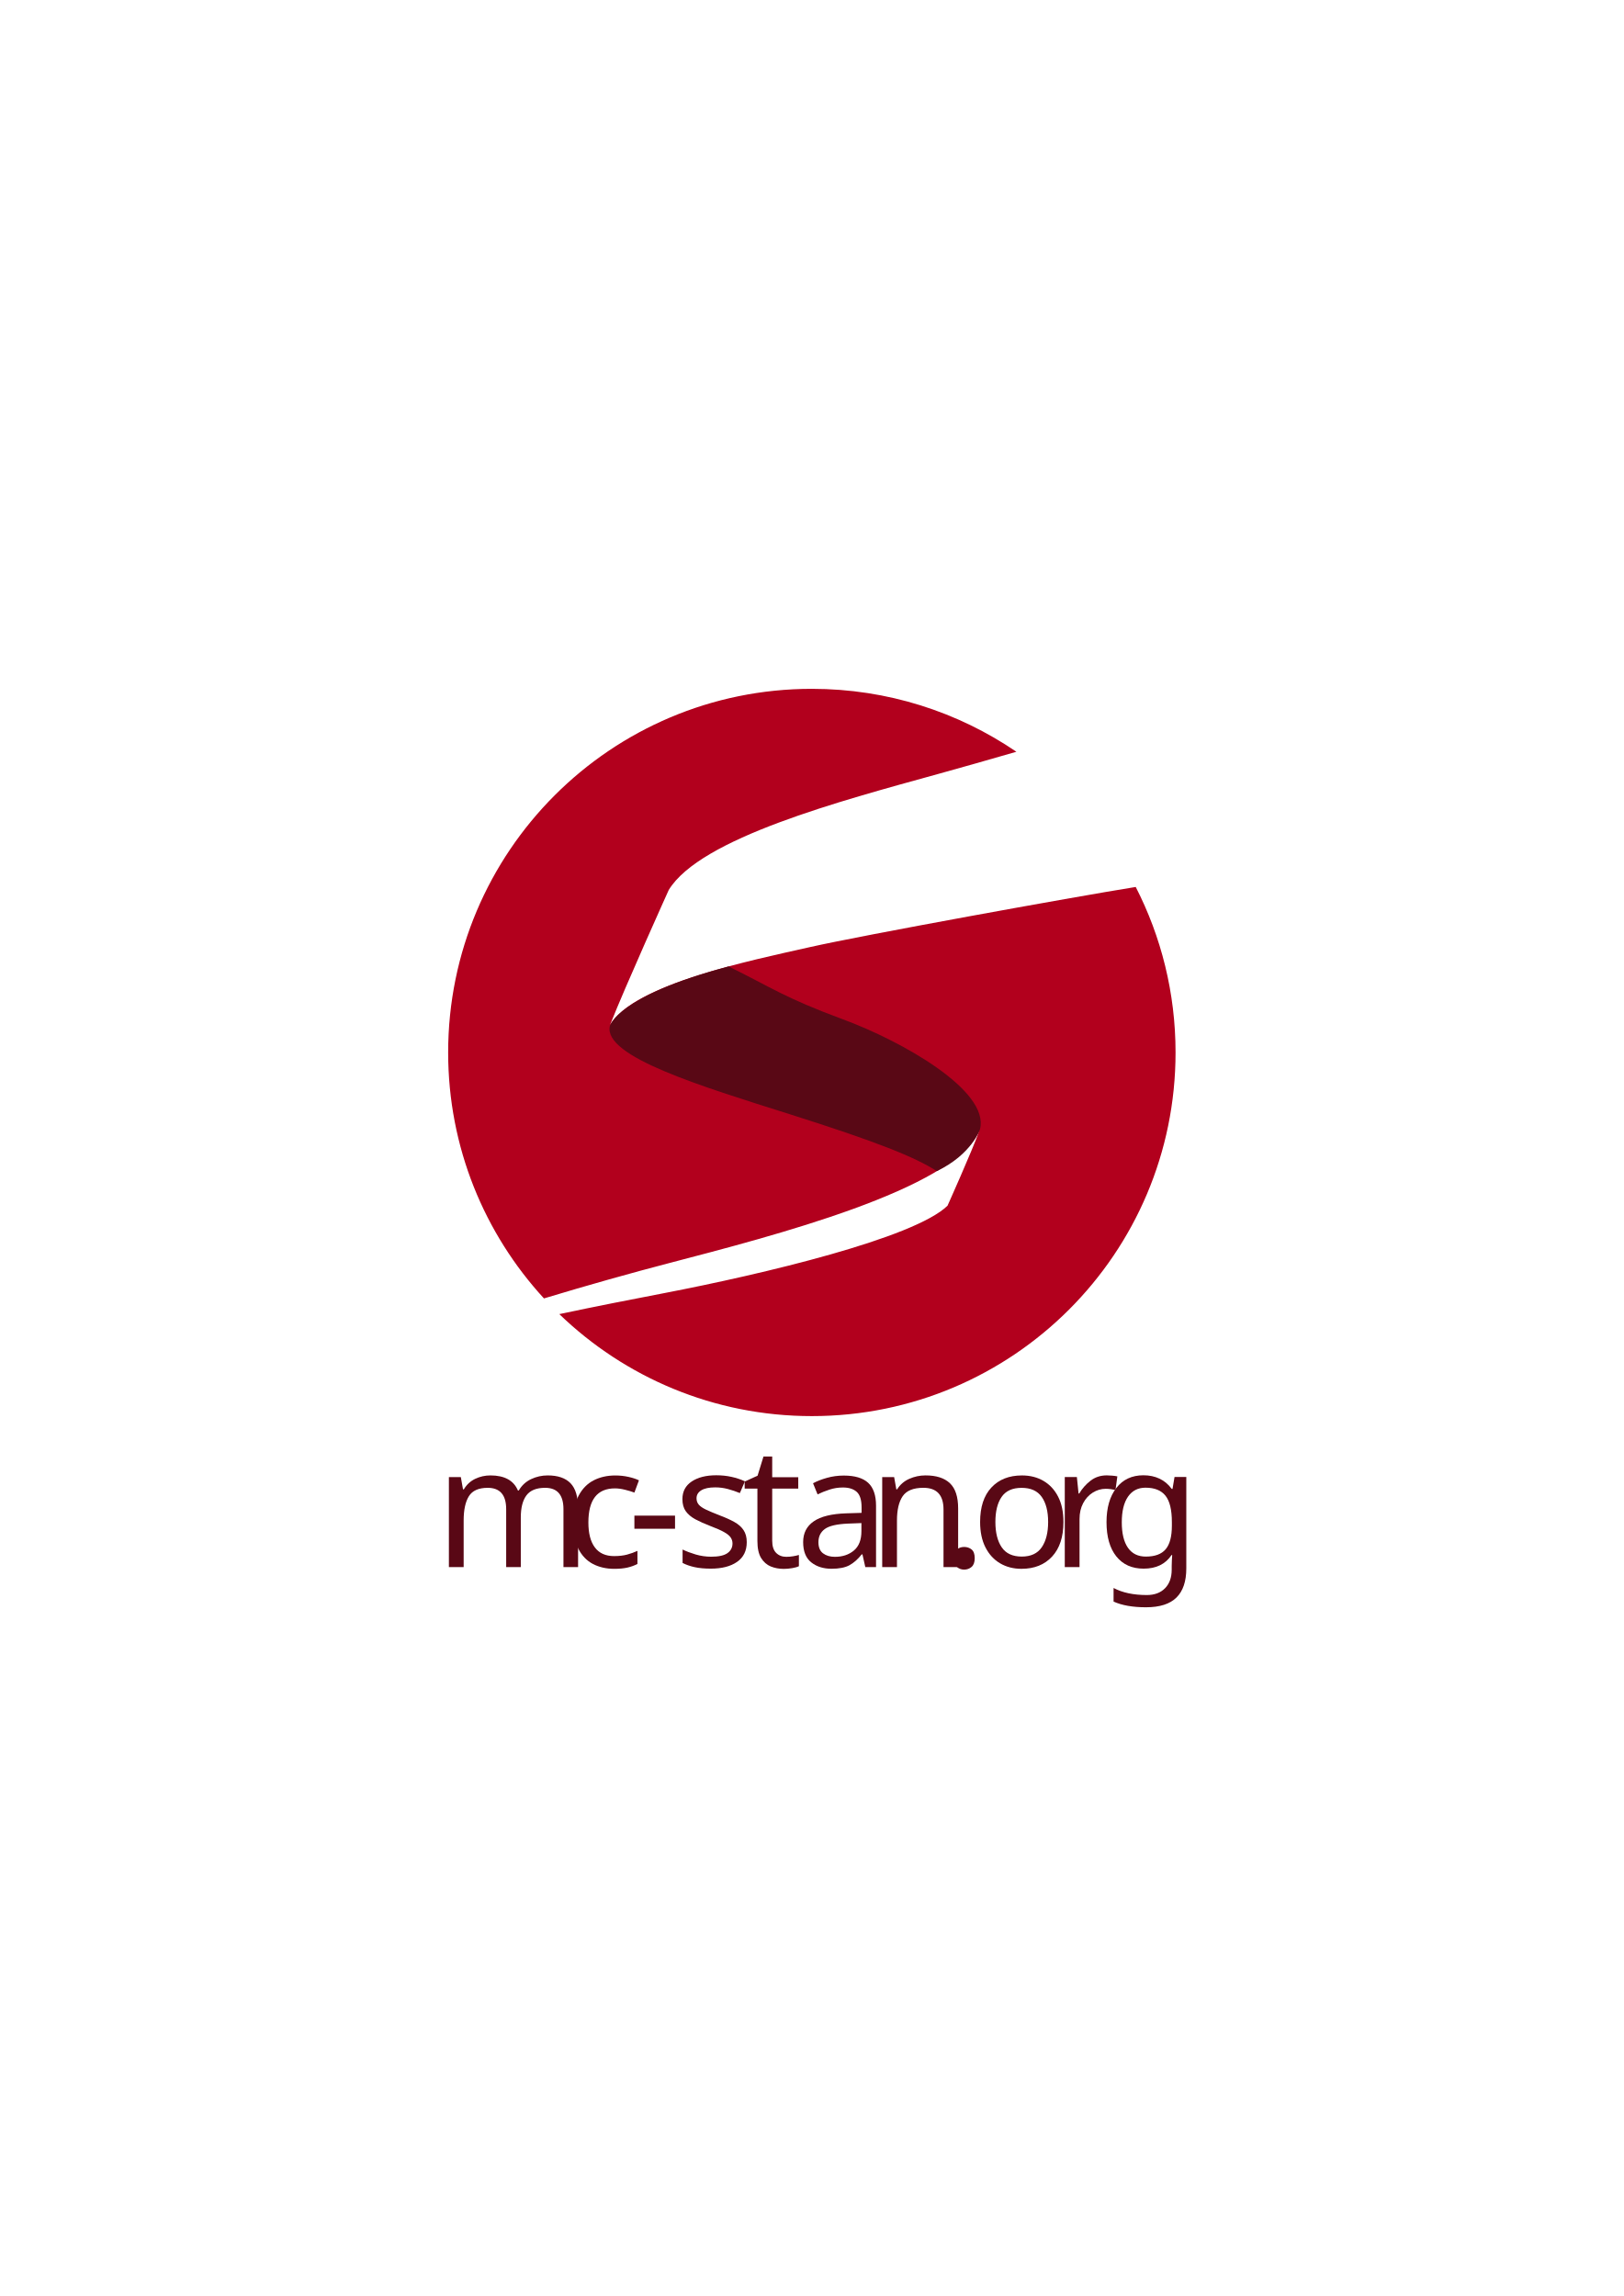
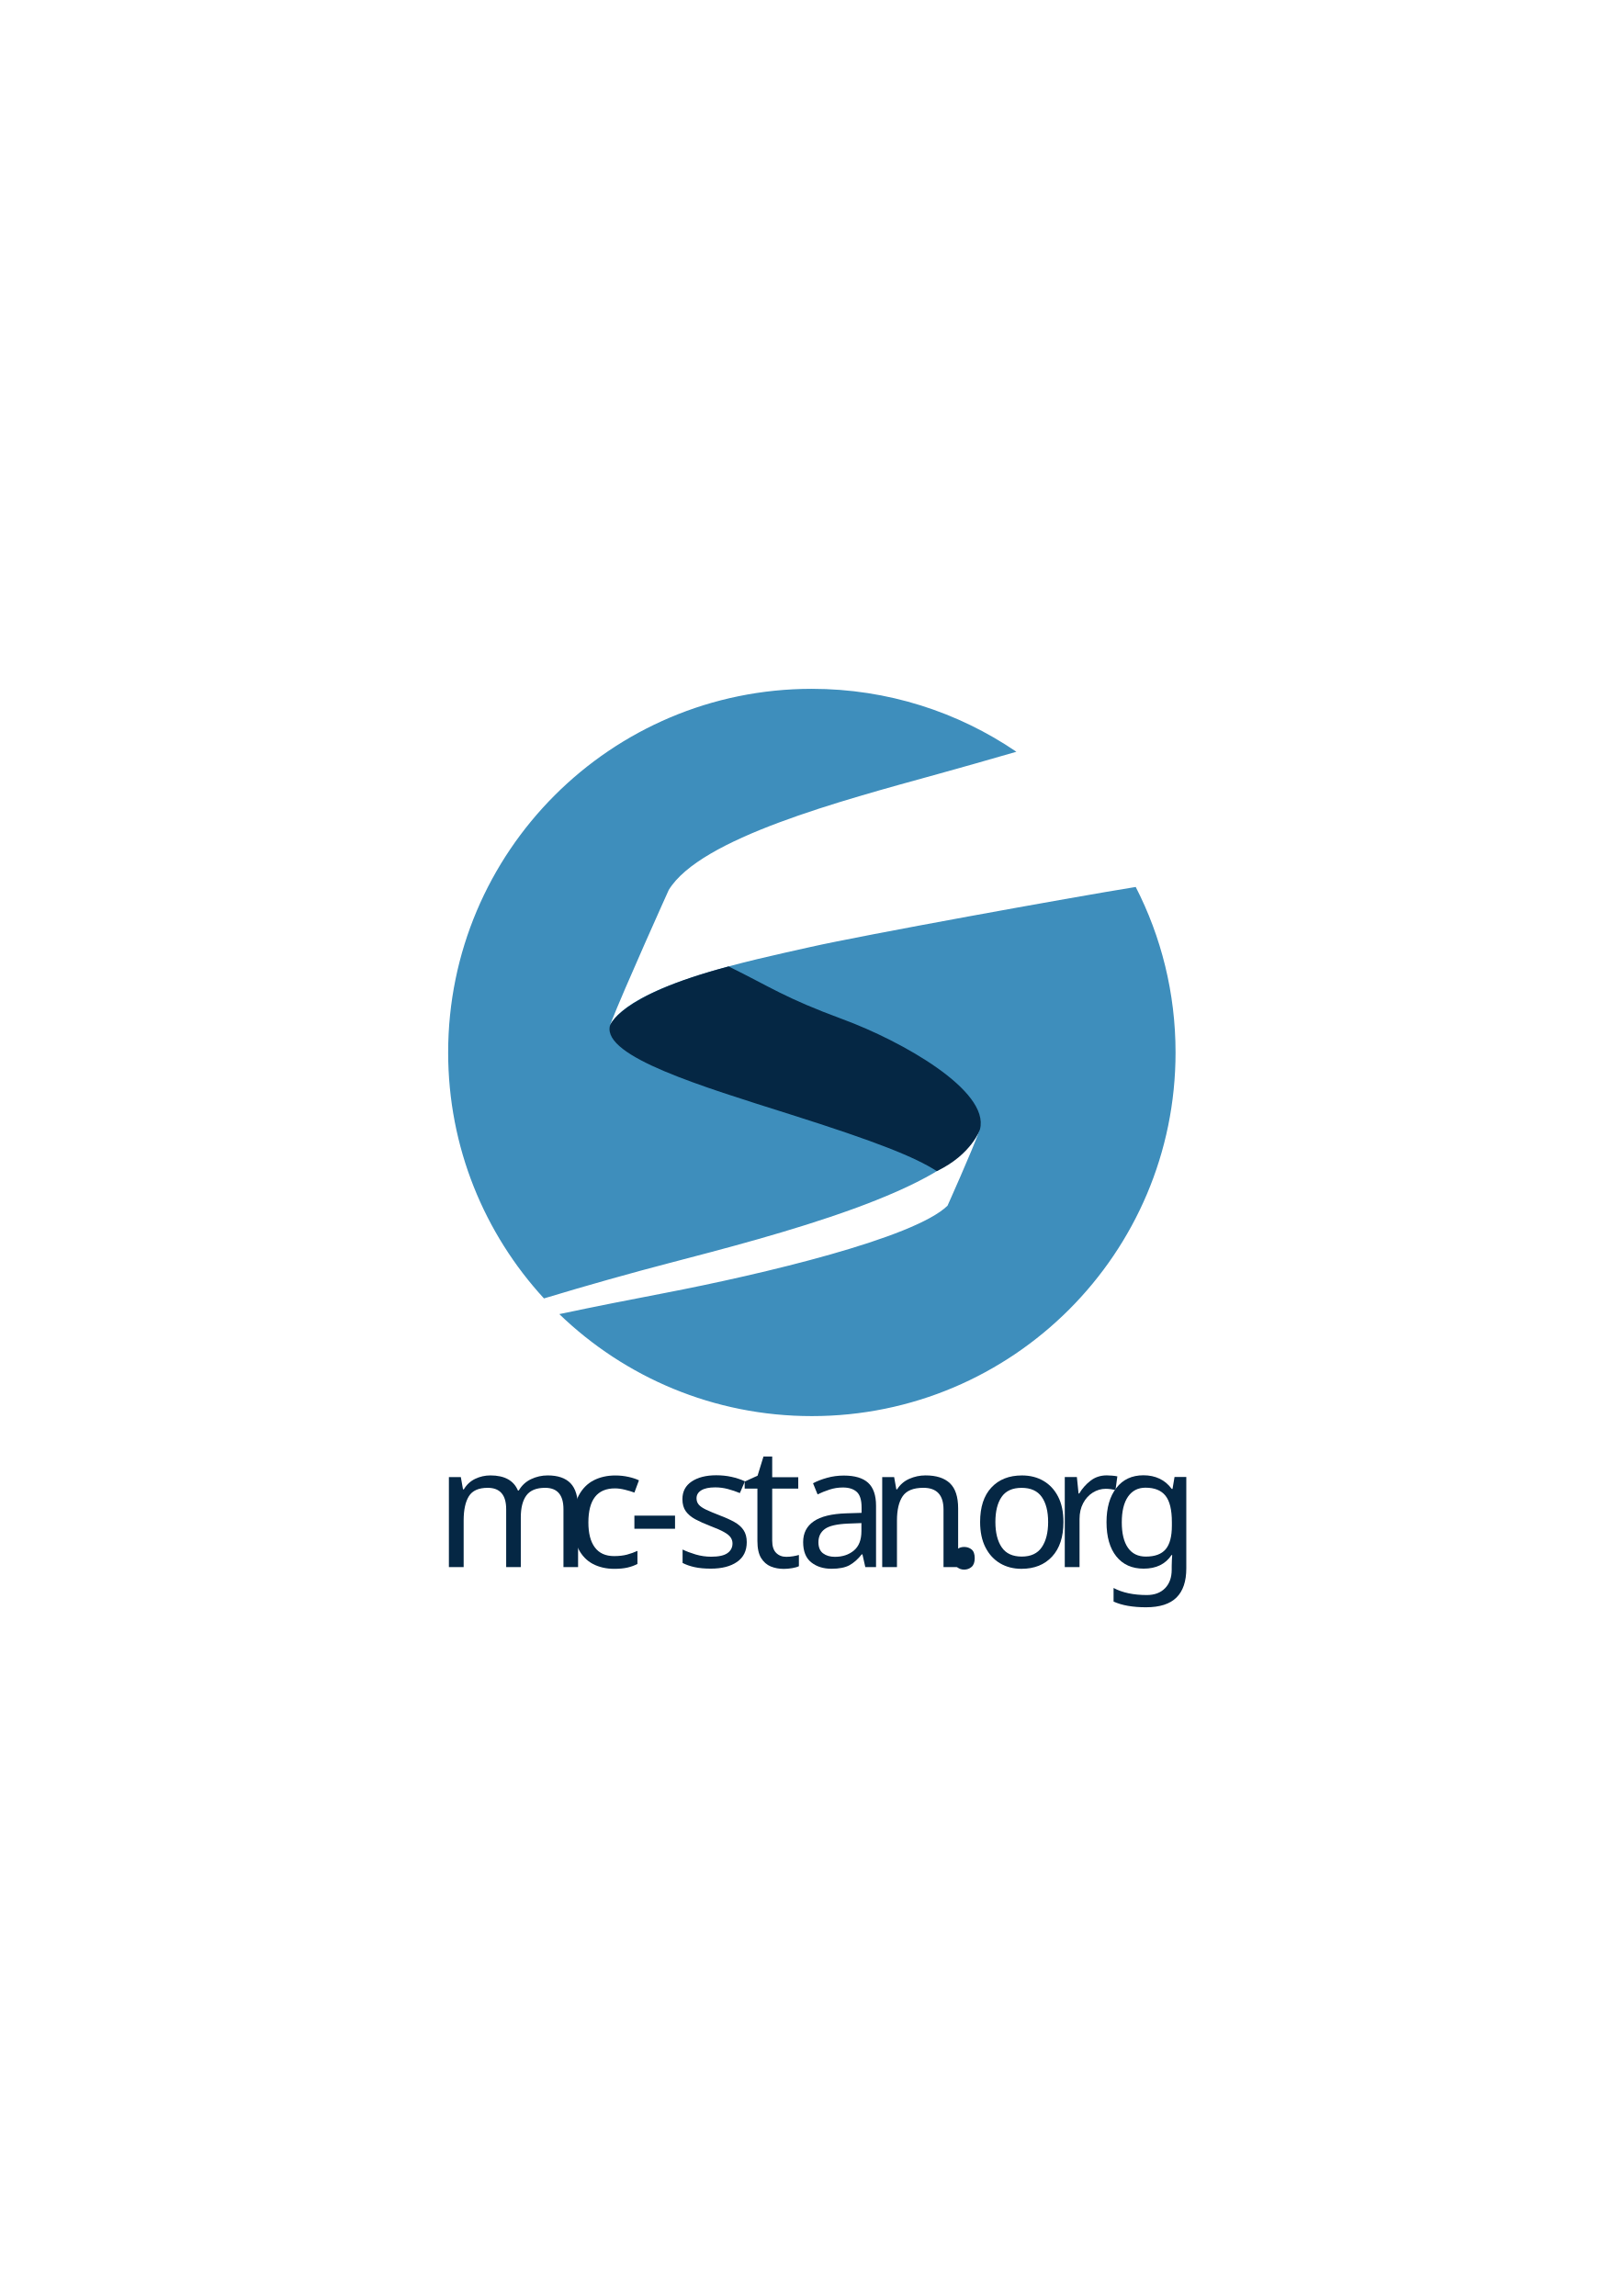
<svg xmlns="http://www.w3.org/2000/svg" width="744.094" height="1052.362" id="svg2" version="1.1">
  <defs id="defs4" />
  <g id="layer1">
-     <text xml:space="preserve" style="font-size:76.982px;font-style:normal;font-variant:normal;font-weight:normal;font-stretch:normal;text-align:start;line-height:125%;letter-spacing:0px;word-spacing:0px;writing-mode:lr-tb;text-anchor:start;fill:#590815;fill-opacity:1;stroke:none;font-family:Corbel;-inkscape-font-specification:Corbel" x="308.81" y="718.215" id="text3840">
+     <text xml:space="preserve" style="font-size:76.982px;font-style:normal;font-variant:normal;font-weight:normal;font-stretch:normal;text-align:start;line-height:125%;letter-spacing:0px;word-spacing:0px;writing-mode:lr-tb;text-anchor:start;fill:#052744;fill-opacity:1;stroke:none;font-family:Corbel;-inkscape-font-specification:Corbel" x="308.81" y="718.215" id="text3840">
      <tspan id="tspan3842" x="308.81" y="718.215">s</tspan>
    </text>
-     <text xml:space="preserve" style="font-size:76.982px;font-style:normal;font-variant:normal;font-weight:normal;font-stretch:normal;text-align:start;line-height:125%;letter-spacing:0px;word-spacing:0px;writing-mode:lr-tb;text-anchor:start;fill:#590815;fill-opacity:1;stroke:none;font-family:Corbel;-inkscape-font-specification:Corbel" x="199.167" y="718.284" id="text3848">
+     <text xml:space="preserve" style="font-size:76.982px;font-style:normal;font-variant:normal;font-weight:normal;font-stretch:normal;text-align:start;line-height:125%;letter-spacing:0px;word-spacing:0px;writing-mode:lr-tb;text-anchor:start;fill:#052744;fill-opacity:1;stroke:none;font-family:Corbel;-inkscape-font-specification:Corbel" x="199.167" y="718.284" id="text3848">
      <tspan id="tspan3850" x="199.167" y="718.284">m</tspan>
    </text>
-     <text id="text3852" y="718.306" x="258.401" style="font-size:76.982px;font-style:normal;font-variant:normal;font-weight:normal;font-stretch:normal;text-align:start;line-height:125%;letter-spacing:0px;word-spacing:0px;writing-mode:lr-tb;text-anchor:start;fill:#590815;fill-opacity:1;stroke:none;font-family:Corbel;-inkscape-font-specification:Corbel" xml:space="preserve">
+     <text id="text3852" y="718.306" x="258.401" style="font-size:76.982px;font-style:normal;font-variant:normal;font-weight:normal;font-stretch:normal;text-align:start;line-height:125%;letter-spacing:0px;word-spacing:0px;writing-mode:lr-tb;text-anchor:start;fill:#052744;fill-opacity:1;stroke:none;font-family:Corbel;-inkscape-font-specification:Corbel" xml:space="preserve">
      <tspan y="718.306" x="258.401" id="tspan3854">c</tspan>
    </text>
-     <text xml:space="preserve" style="font-size:76.982px;font-style:normal;font-variant:normal;font-weight:normal;font-stretch:normal;text-align:start;line-height:125%;letter-spacing:0px;word-spacing:0px;writing-mode:lr-tb;text-anchor:start;fill:#590815;fill-opacity:1;stroke:none;font-family:Corbel;-inkscape-font-specification:Corbel" x="287.643" y="718.326" id="text3856">
+     <text xml:space="preserve" style="font-size:76.982px;font-style:normal;font-variant:normal;font-weight:normal;font-stretch:normal;text-align:start;line-height:125%;letter-spacing:0px;word-spacing:0px;writing-mode:lr-tb;text-anchor:start;fill:#052744;fill-opacity:1;stroke:none;font-family:Corbel;-inkscape-font-specification:Corbel" x="287.643" y="718.326" id="text3856">
      <tspan id="tspan3858" x="287.643" y="718.326">-</tspan>
    </text>
-     <text id="text3860" y="718.33" x="340.02" style="font-size:76.982px;font-style:normal;font-variant:normal;font-weight:normal;font-stretch:normal;text-align:start;line-height:125%;letter-spacing:0px;word-spacing:0px;writing-mode:lr-tb;text-anchor:start;fill:#590815;fill-opacity:1;stroke:none;font-family:Corbel;-inkscape-font-specification:Corbel" xml:space="preserve">
+     <text id="text3860" y="718.33" x="340.02" style="font-size:76.982px;font-style:normal;font-variant:normal;font-weight:normal;font-stretch:normal;text-align:start;line-height:125%;letter-spacing:0px;word-spacing:0px;writing-mode:lr-tb;text-anchor:start;fill:#052744;fill-opacity:1;stroke:none;font-family:Corbel;-inkscape-font-specification:Corbel" xml:space="preserve">
      <tspan y="718.33" x="340.02" id="tspan3862">t</tspan>
    </text>
-     <text xml:space="preserve" style="font-size:76.982px;font-style:normal;font-variant:normal;font-weight:normal;font-stretch:normal;text-align:start;line-height:125%;letter-spacing:0px;word-spacing:0px;writing-mode:lr-tb;text-anchor:start;fill:#590815;fill-opacity:1;stroke:none;font-family:Corbel;-inkscape-font-specification:Corbel" x="364.513" y="718.271" id="text3864">
+     <text xml:space="preserve" style="font-size:76.982px;font-style:normal;font-variant:normal;font-weight:normal;font-stretch:normal;text-align:start;line-height:125%;letter-spacing:0px;word-spacing:0px;writing-mode:lr-tb;text-anchor:start;fill:#052744;fill-opacity:1;stroke:none;font-family:Corbel;-inkscape-font-specification:Corbel" x="364.513" y="718.271" id="text3864">
      <tspan id="tspan3866" x="364.513" y="718.271">a</tspan>
    </text>
-     <text id="text3868" y="718.276" x="397.742" style="font-size:76.982px;font-style:normal;font-variant:normal;font-weight:normal;font-stretch:normal;text-align:start;line-height:125%;letter-spacing:0px;word-spacing:0px;writing-mode:lr-tb;text-anchor:start;fill:#590815;fill-opacity:1;stroke:none;font-family:Corbel;-inkscape-font-specification:Corbel" xml:space="preserve">
+     <text id="text3868" y="718.276" x="397.742" style="font-size:76.982px;font-style:normal;font-variant:normal;font-weight:normal;font-stretch:normal;text-align:start;line-height:125%;letter-spacing:0px;word-spacing:0px;writing-mode:lr-tb;text-anchor:start;fill:#052744;fill-opacity:1;stroke:none;font-family:Corbel;-inkscape-font-specification:Corbel" xml:space="preserve">
      <tspan y="718.276" x="397.742" id="tspan3870">n</tspan>
    </text>
-     <text xml:space="preserve" style="font-size:76.982px;font-style:normal;font-variant:normal;font-weight:normal;font-stretch:normal;text-align:start;line-height:125%;letter-spacing:0px;word-spacing:0px;writing-mode:lr-tb;text-anchor:start;fill:#590815;fill-opacity:1;stroke:none;font-family:Corbel;-inkscape-font-specification:Corbel" x="431.588" y="718.35" id="text3872">
+     <text xml:space="preserve" style="font-size:76.982px;font-style:normal;font-variant:normal;font-weight:normal;font-stretch:normal;text-align:start;line-height:125%;letter-spacing:0px;word-spacing:0px;writing-mode:lr-tb;text-anchor:start;fill:#052744;fill-opacity:1;stroke:none;font-family:Corbel;-inkscape-font-specification:Corbel" x="431.588" y="718.35" id="text3872">
      <tspan id="tspan3874" x="431.588" y="718.35">.</tspan>
    </text>
-     <text id="text3876" y="718.292" x="444.921" style="font-size:76.982px;font-style:normal;font-variant:normal;font-weight:normal;font-stretch:normal;text-align:start;line-height:125%;letter-spacing:0px;word-spacing:0px;writing-mode:lr-tb;text-anchor:start;fill:#590815;fill-opacity:1;stroke:none;font-family:Corbel;-inkscape-font-specification:Corbel" xml:space="preserve">
+     <text id="text3876" y="718.292" x="444.921" style="font-size:76.982px;font-style:normal;font-variant:normal;font-weight:normal;font-stretch:normal;text-align:start;line-height:125%;letter-spacing:0px;word-spacing:0px;writing-mode:lr-tb;text-anchor:start;fill:#052744;fill-opacity:1;stroke:none;font-family:Corbel;-inkscape-font-specification:Corbel" xml:space="preserve">
      <tspan y="718.292" x="444.921" id="tspan3878">o</tspan>
    </text>
-     <text xml:space="preserve" style="font-size:76.982px;font-style:normal;font-variant:normal;font-weight:normal;font-stretch:normal;text-align:start;line-height:125%;letter-spacing:0px;word-spacing:0px;writing-mode:lr-tb;text-anchor:start;fill:#590815;fill-opacity:1;stroke:none;font-family:Corbel;-inkscape-font-specification:Corbel" x="481.406" y="718.264" id="text3880">
+     <text xml:space="preserve" style="font-size:76.982px;font-style:normal;font-variant:normal;font-weight:normal;font-stretch:normal;text-align:start;line-height:125%;letter-spacing:0px;word-spacing:0px;writing-mode:lr-tb;text-anchor:start;fill:#052744;fill-opacity:1;stroke:none;font-family:Corbel;-inkscape-font-specification:Corbel" x="481.406" y="718.264" id="text3880">
      <tspan id="tspan3882" x="481.406" y="718.264">r</tspan>
    </text>
-     <text xml:space="preserve" style="font-size:76.982px;font-style:normal;font-variant:normal;font-weight:normal;font-stretch:normal;text-align:start;line-height:125%;letter-spacing:0px;word-spacing:0px;writing-mode:lr-tb;text-anchor:start;fill:#590815;fill-opacity:1;stroke:none;font-family:Corbel;-inkscape-font-specification:Corbel" x="502.849" y="718.221" id="text3884">
+     <text xml:space="preserve" style="font-size:76.982px;font-style:normal;font-variant:normal;font-weight:normal;font-stretch:normal;text-align:start;line-height:125%;letter-spacing:0px;word-spacing:0px;writing-mode:lr-tb;text-anchor:start;fill:#052744;fill-opacity:1;stroke:none;font-family:Corbel;-inkscape-font-specification:Corbel" x="502.849" y="718.221" id="text3884">
      <tspan id="tspan3886" x="502.849" y="718.221">g</tspan>
    </text>
-     <path style="fill:#b2001d;fill-opacity:1;stroke:none" d="m 372.031,315.722 c -92.051,0 -166.656,74.637 -166.656,166.687 0,43.473 16.648,83.049 43.906,112.719 20.202,-6.122 40.604,-11.817 57.219,-16.156 48.062,-12.552 130.337,-33.765 142.219,-60.5 -3.342,9.283 -14.5,34.156 -14.5,34.156 -15.224,14.853 -84.415,31.326 -129.969,40.094 -14.533,2.797 -31.119,6.029 -47.937,9.594 29.975,28.929 70.764,46.75 115.719,46.75 92.051,0 166.688,-74.606 166.688,-166.656 0,-27.328 -6.593,-53.116 -18.25,-75.875 -30.077,4.853 -124.963,22.076 -149.281,27.562 -26.839,6.055 -80.826,17.059 -91.594,35.625 6.684,-17.081 26.875,-61.812 26.875,-61.812 14.482,-23.764 78.592,-40.765 123.312,-53.125 10.431,-2.883 22.89,-6.421 36,-10.219 -26.71,-18.203 -58.989,-28.844 -93.75,-28.844 z" id="path3042" />
-     <path style="fill:#590815;fill-opacity:1;stroke:none" d="m 279.461,470.339 c -2.997,13.985 41.906,27.529 82.392,40.338 40.486,12.809 57.533,19.73 67.465,26.104 16.1,-7.7 19.79,-19.216 19.79,-19.216 4.495,-17.731 -35.866,-40.403 -62.781,-50.345 -26.915,-9.942 -32.906,-14.665 -52.429,-24.26 -51.393,13.601 -54.437,27.379 -54.437,27.379 z" id="path3044" />
+     <path style="fill:#3e8ebc;fill-opacity:1;stroke:none" d="m 372.031,315.722 c -92.051,0 -166.656,74.637 -166.656,166.687 0,43.473 16.648,83.049 43.906,112.719 20.202,-6.122 40.604,-11.817 57.219,-16.156 48.062,-12.552 130.337,-33.765 142.219,-60.5 -3.342,9.283 -14.5,34.156 -14.5,34.156 -15.224,14.853 -84.415,31.326 -129.969,40.094 -14.533,2.797 -31.119,6.029 -47.937,9.594 29.975,28.929 70.764,46.75 115.719,46.75 92.051,0 166.688,-74.606 166.688,-166.656 0,-27.328 -6.593,-53.116 -18.25,-75.875 -30.077,4.853 -124.963,22.076 -149.281,27.562 -26.839,6.055 -80.826,17.059 -91.594,35.625 6.684,-17.081 26.875,-61.812 26.875,-61.812 14.482,-23.764 78.592,-40.765 123.312,-53.125 10.431,-2.883 22.89,-6.421 36,-10.219 -26.71,-18.203 -58.989,-28.844 -93.75,-28.844 z" id="path3042" />
+     <path style="fill:#052744;fill-opacity:1;stroke:none" d="m 279.461,470.339 c -2.997,13.985 41.906,27.529 82.392,40.338 40.486,12.809 57.533,19.73 67.465,26.104 16.1,-7.7 19.79,-19.216 19.79,-19.216 4.495,-17.731 -35.866,-40.403 -62.781,-50.345 -26.915,-9.942 -32.906,-14.665 -52.429,-24.26 -51.393,13.601 -54.437,27.379 -54.437,27.379 z" id="path3044" />
  </g>
</svg>
